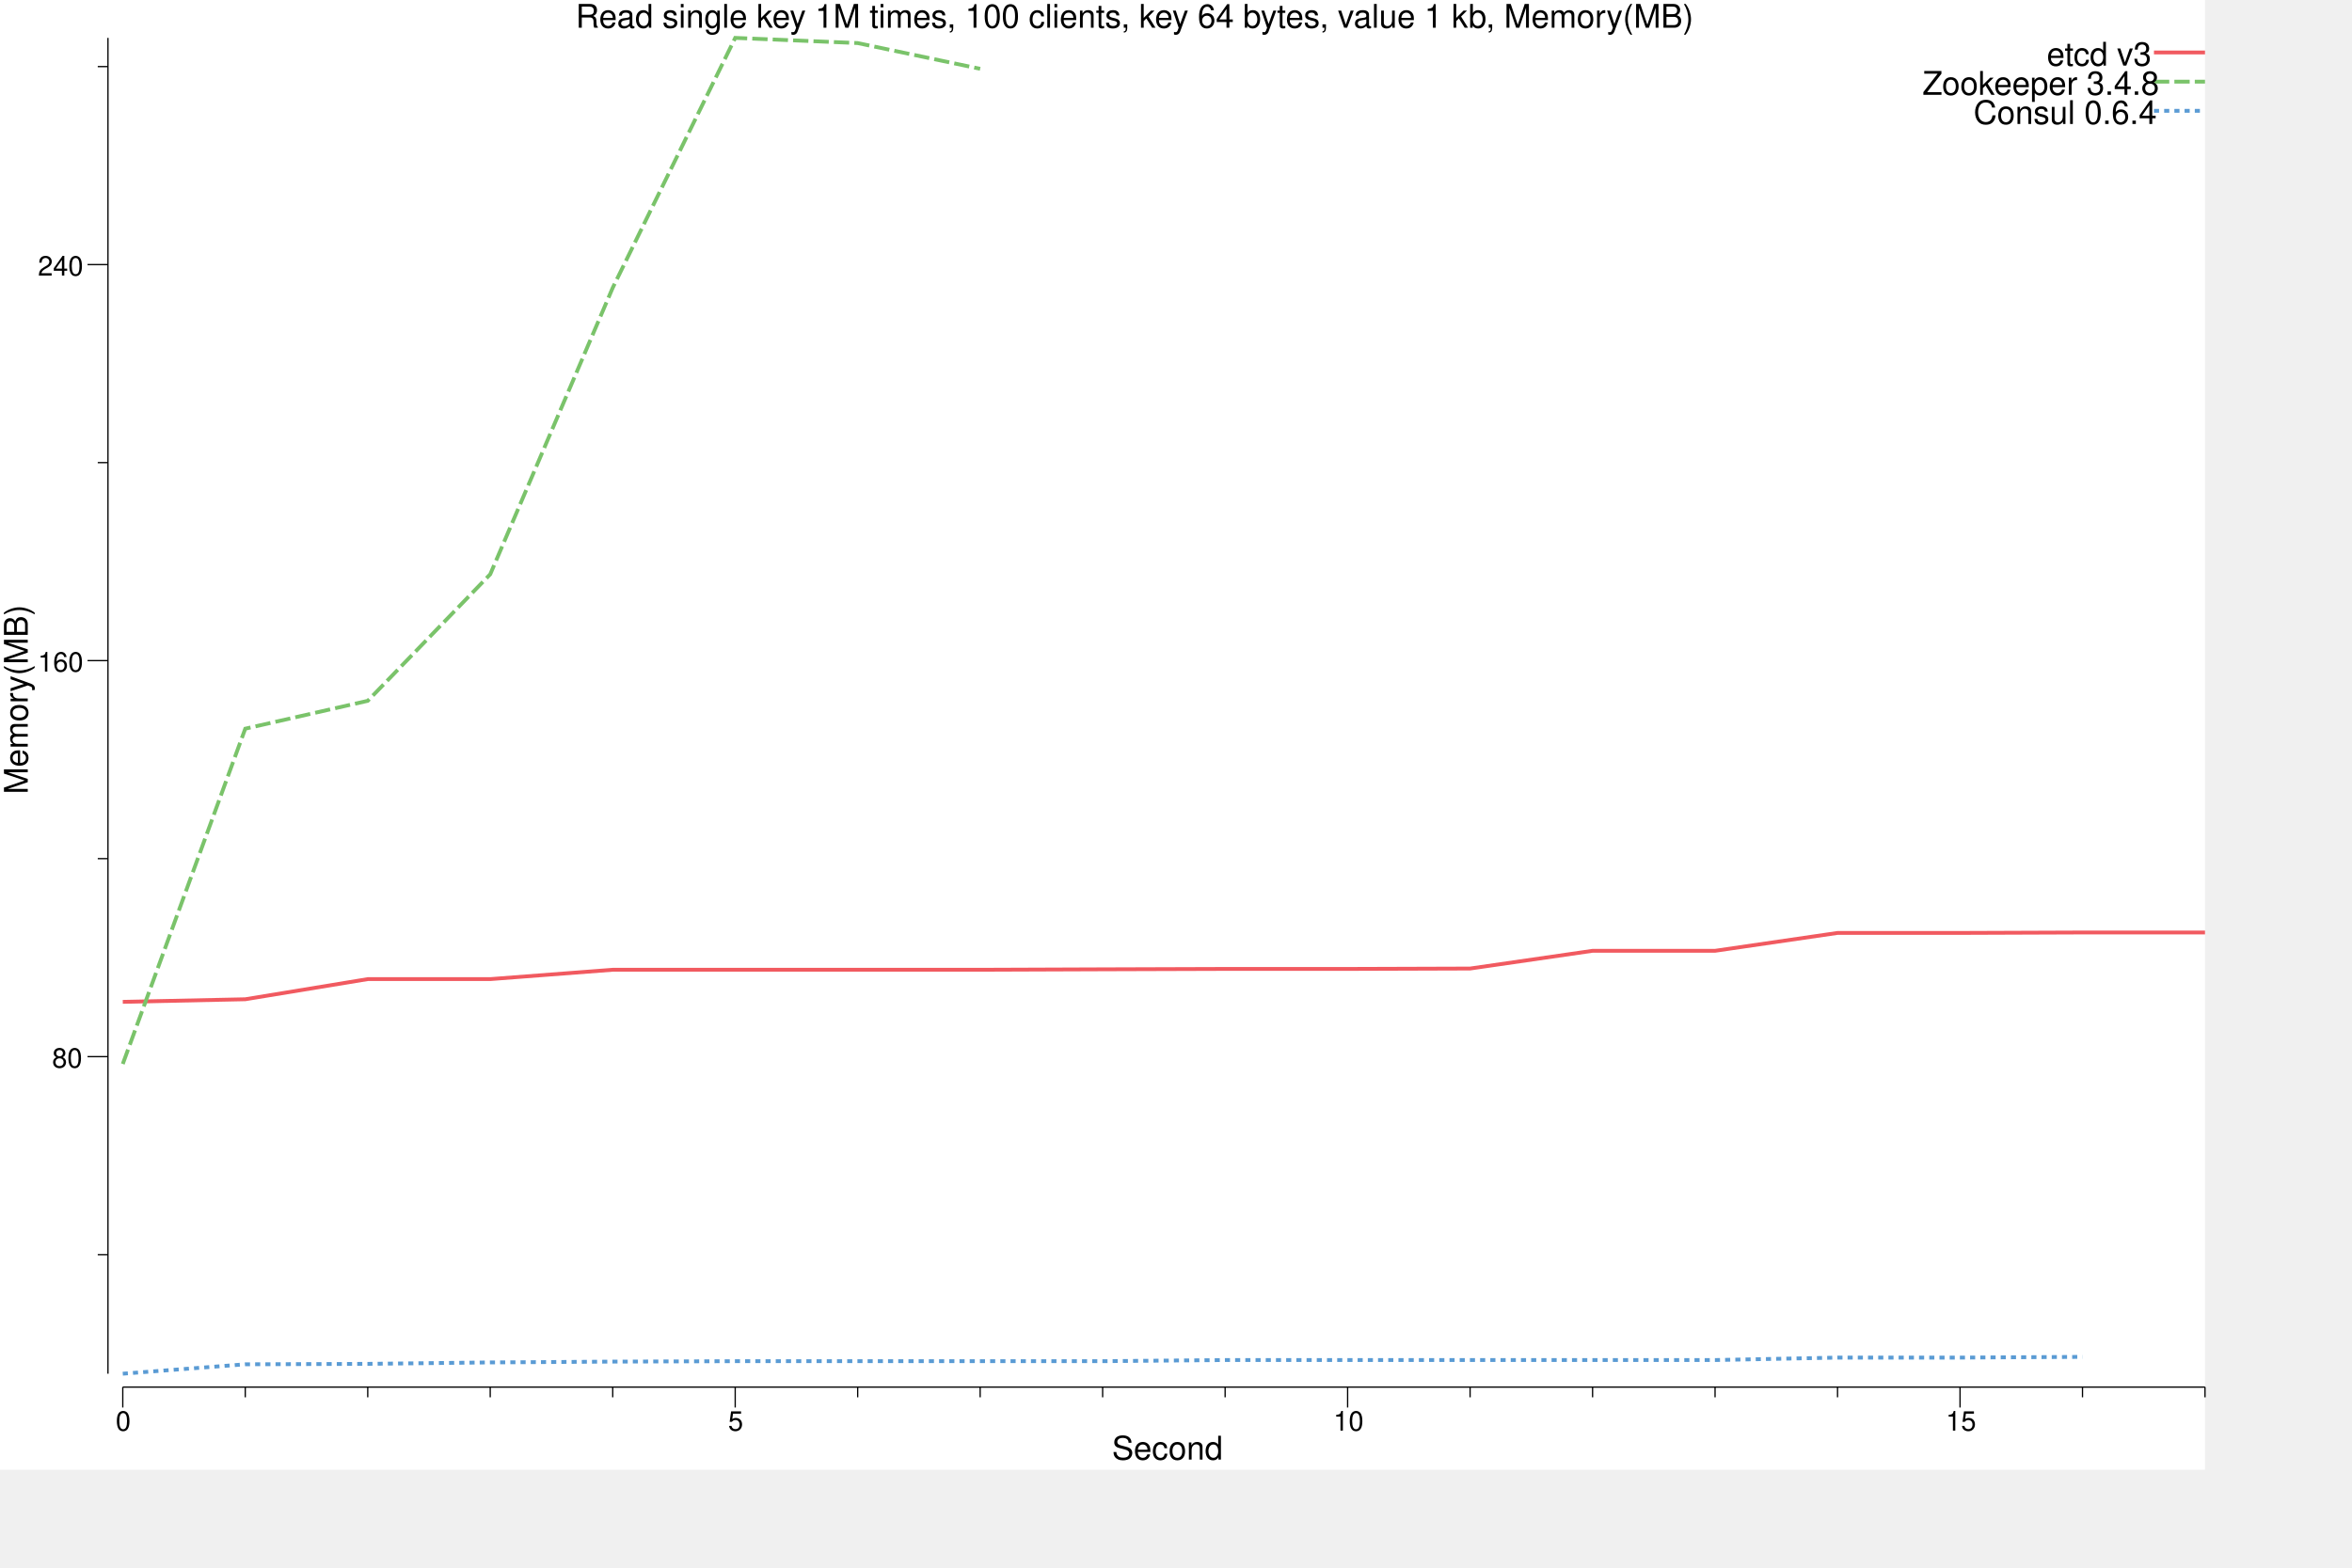
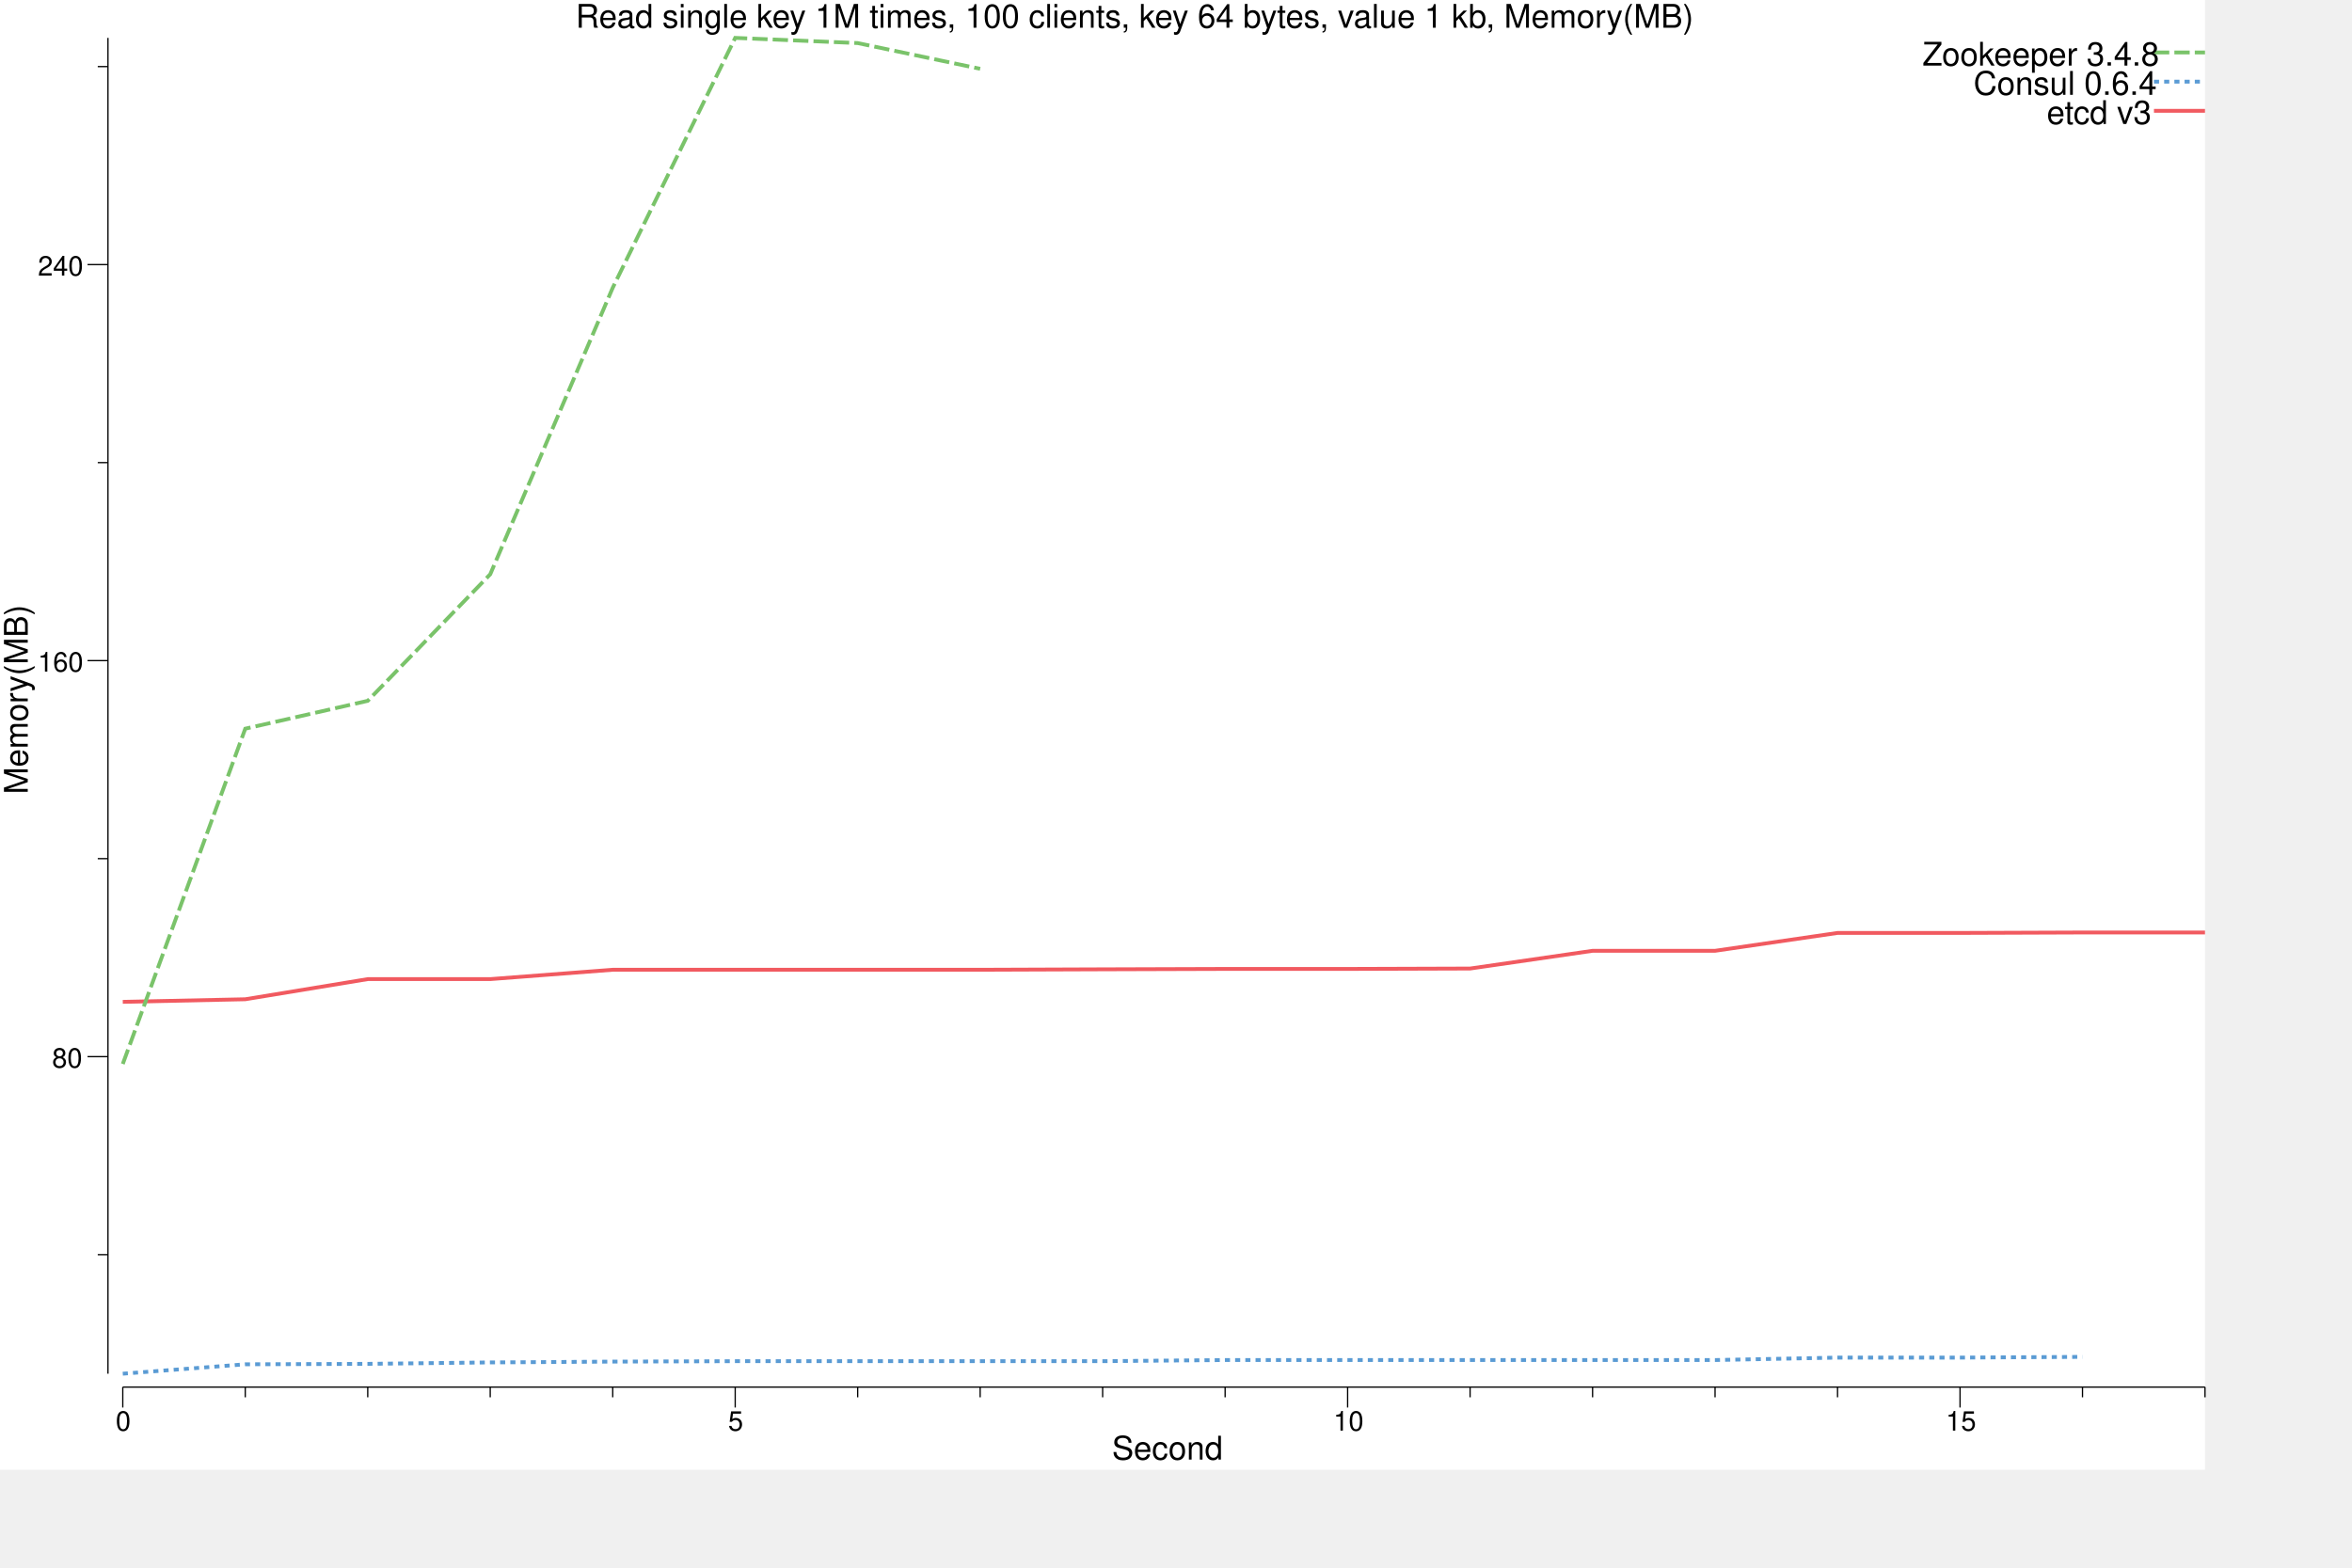
<svg xmlns="http://www.w3.org/2000/svg" width="12in" height="8in">
  <g transform="scale(1, -1) translate(0, -720)">
    <path d="M0,0L1080,0L1080,720L0,720Z" style="fill:#FFFFFF" />
    <text x="281.99" y="-706.41" transform="scale(1, -1)" style="font-family:Helvetica;font-weight:normal;font-style:normal;font-size:12pt">Read single key 1M times, 100 clients, key 64 bytes, value 1 kb, Memory(MB)</text>
    <text x="544.64" y="-4.965" transform="scale(1, -1)" style="font-family:Helvetica;font-weight:normal;font-style:normal;font-size:12pt">Second</text>
    <text x="56.662" y="-19.142" transform="scale(1, -1)" style="font-family:Helvetica;font-weight:normal;font-style:normal;font-size:10pt">0</text>
    <text x="356.62" y="-19.142" transform="scale(1, -1)" style="font-family:Helvetica;font-weight:normal;font-style:normal;font-size:10pt">5</text>
    <text x="653.11" y="-19.142" transform="scale(1, -1)" style="font-family:Helvetica;font-weight:normal;font-style:normal;font-size:10pt">10</text>
    <text x="953.07" y="-19.142" transform="scale(1, -1)" style="font-family:Helvetica;font-weight:normal;font-style:normal;font-size:10pt">15</text>
    <path d="M60.137,30.467L60.137,40.467" style="fill:none;stroke:#000000;stroke-width:0.625" />
    <path d="M360.1,30.467L360.1,40.467" style="fill:none;stroke:#000000;stroke-width:0.625" />
    <path d="M660.06,30.467L660.06,40.467" style="fill:none;stroke:#000000;stroke-width:0.625" />
    <path d="M960.02,30.467L960.02,40.467" style="fill:none;stroke:#000000;stroke-width:0.625" />
    <path d="M120.13,35.468L120.13,40.467" style="fill:none;stroke:#000000;stroke-width:0.625" />
    <path d="M180.12,35.468L180.12,40.467" style="fill:none;stroke:#000000;stroke-width:0.625" />
    <path d="M240.11,35.468L240.11,40.467" style="fill:none;stroke:#000000;stroke-width:0.625" />
    <path d="M300.11,35.468L300.11,40.467" style="fill:none;stroke:#000000;stroke-width:0.625" />
    <path d="M420.09,35.468L420.09,40.467" style="fill:none;stroke:#000000;stroke-width:0.625" />
    <path d="M480.08,35.468L480.08,40.467" style="fill:none;stroke:#000000;stroke-width:0.625" />
    <path d="M540.07,35.468L540.07,40.467" style="fill:none;stroke:#000000;stroke-width:0.625" />
    <path d="M600.06,35.468L600.06,40.467" style="fill:none;stroke:#000000;stroke-width:0.625" />
    <path d="M720.05,35.468L720.05,40.467" style="fill:none;stroke:#000000;stroke-width:0.625" />
    <path d="M780.04,35.468L780.04,40.467" style="fill:none;stroke:#000000;stroke-width:0.625" />
    <path d="M840.03,35.468L840.03,40.467" style="fill:none;stroke:#000000;stroke-width:0.625" />
    <path d="M900.02,35.468L900.02,40.467" style="fill:none;stroke:#000000;stroke-width:0.625" />
    <path d="M1020,35.468L1020,40.467" style="fill:none;stroke:#000000;stroke-width:0.625" />
    <path d="M1080,35.468L1080,40.467" style="fill:none;stroke:#000000;stroke-width:0.625" />
    <path d="M60.137,40.467L1080,40.467" style="fill:none;stroke:#000000;stroke-width:0.625" />
    <g transform="rotate(90)">
      <text x="330.91" y="13.59" transform="scale(1, -1)" style="font-family:Helvetica;font-weight:normal;font-style:normal;font-size:12pt">Memory(MB)</text>
    </g>
    <text x="25.505" y="-196.99" transform="scale(1, -1)" style="font-family:Helvetica;font-weight:normal;font-style:normal;font-size:10pt">80</text>
    <text x="18.555" y="-391" transform="scale(1, -1)" style="font-family:Helvetica;font-weight:normal;font-style:normal;font-size:10pt">160</text>
    <text x="18.555" y="-585.01" transform="scale(1, -1)" style="font-family:Helvetica;font-weight:normal;font-style:normal;font-size:10pt">240</text>
    <path d="M42.88,202.36L52.88,202.36" style="fill:none;stroke:#000000;stroke-width:0.625" />
    <path d="M42.88,396.37L52.88,396.37" style="fill:none;stroke:#000000;stroke-width:0.625" />
    <path d="M42.88,590.38L52.88,590.38" style="fill:none;stroke:#000000;stroke-width:0.625" />
    <path d="M47.88,105.35L52.88,105.35" style="fill:none;stroke:#000000;stroke-width:0.625" />
    <path d="M47.88,299.36L52.88,299.36" style="fill:none;stroke:#000000;stroke-width:0.625" />
    <path d="M47.88,493.37L52.88,493.37" style="fill:none;stroke:#000000;stroke-width:0.625" />
    <path d="M47.88,687.38L52.88,687.38" style="fill:none;stroke:#000000;stroke-width:0.625" />
    <path d="M52.88,47.03L52.88,701.44" style="fill:none;stroke:#000000;stroke-width:0.625" />
    <path d="M60.137,229.2L120.13,230.47L180.12,240.34L240.11,240.34L300.11,244.92L360.1,244.92L420.09,244.92L480.08,244.92L540.07,245.14L600.06,245.33L660.06,245.33L720.05,245.52L780.04,254.21L840.03,254.21L900.02,262.96L960.02,262.96L1020,263.18L1080,263.18" style="fill:none;stroke:#F15A60;stroke-width:1.875" />
    <path d="M60.137,198.77L120.13,363.02L180.12,376.67L240.11,438.66L300.11,579.03L360.1,701.44L420.09,698.9L480.08,686.29" style="fill:none;stroke:#7AC36A;stroke-width:1.875;stroke-dasharray:7.5,2.5" />
    <path d="M60.137,47.03L120.13,51.638L180.12,51.856L240.11,52.559L300.11,52.947L360.1,53.166L420.09,53.166L480.08,53.166L540.07,53.166L600.06,53.723L660.06,53.723L720.05,53.723L780.04,53.723L840.03,53.723L900.02,54.912L960.02,54.912L1020,55.275" style="fill:none;stroke:#5A9BD4;stroke-width:1.875;stroke-dasharray:2.5,2.5" />
-     <path d="M1055,694.3L1080,694.3" style="fill:none;stroke:#F15A60;stroke-width:1.875" />
-     <text x="1002.5" y="-687.85" transform="scale(1, -1)" style="font-family:Helvetica;font-weight:normal;font-style:normal;font-size:12pt">etcd v3</text>
-     <path d="M1055,680L1080,680" style="fill:none;stroke:#7AC36A;stroke-width:1.875;stroke-dasharray:7.5,2.5" />
-     <text x="941.6" y="-673.56" transform="scale(1, -1)" style="font-family:Helvetica;font-weight:normal;font-style:normal;font-size:12pt">Zookeeper 3.4.8</text>
-     <path d="M1055,665.71L1080,665.71" style="fill:none;stroke:#5A9BD4;stroke-width:1.875;stroke-dasharray:2.5,2.5" />
-     <text x="966.62" y="-659.26" transform="scale(1, -1)" style="font-family:Helvetica;font-weight:normal;font-style:normal;font-size:12pt">Consul 0.6.4</text>
+     <path d="M1055,694.3L1080,694.3" style="fill:none;stroke:#7AC36A;stroke-width:1.875;stroke-dasharray:7.5,2.5" />
+     <text x="941.6" y="-687.85" transform="scale(1, -1)" style="font-family:Helvetica;font-weight:normal;font-style:normal;font-size:12pt">Zookeeper 3.4.8</text>
+     <path d="M1055,680L1080,680" style="fill:none;stroke:#5A9BD4;stroke-width:1.875;stroke-dasharray:2.5,2.5" />
+     <text x="966.62" y="-673.56" transform="scale(1, -1)" style="font-family:Helvetica;font-weight:normal;font-style:normal;font-size:12pt">Consul 0.6.4</text>
+     <path d="M1055,665.71L1080,665.71" style="fill:none;stroke:#F15A60;stroke-width:1.875" />
+     <text x="1002.5" y="-659.26" transform="scale(1, -1)" style="font-family:Helvetica;font-weight:normal;font-style:normal;font-size:12pt">etcd v3</text>
  </g>
</svg>
